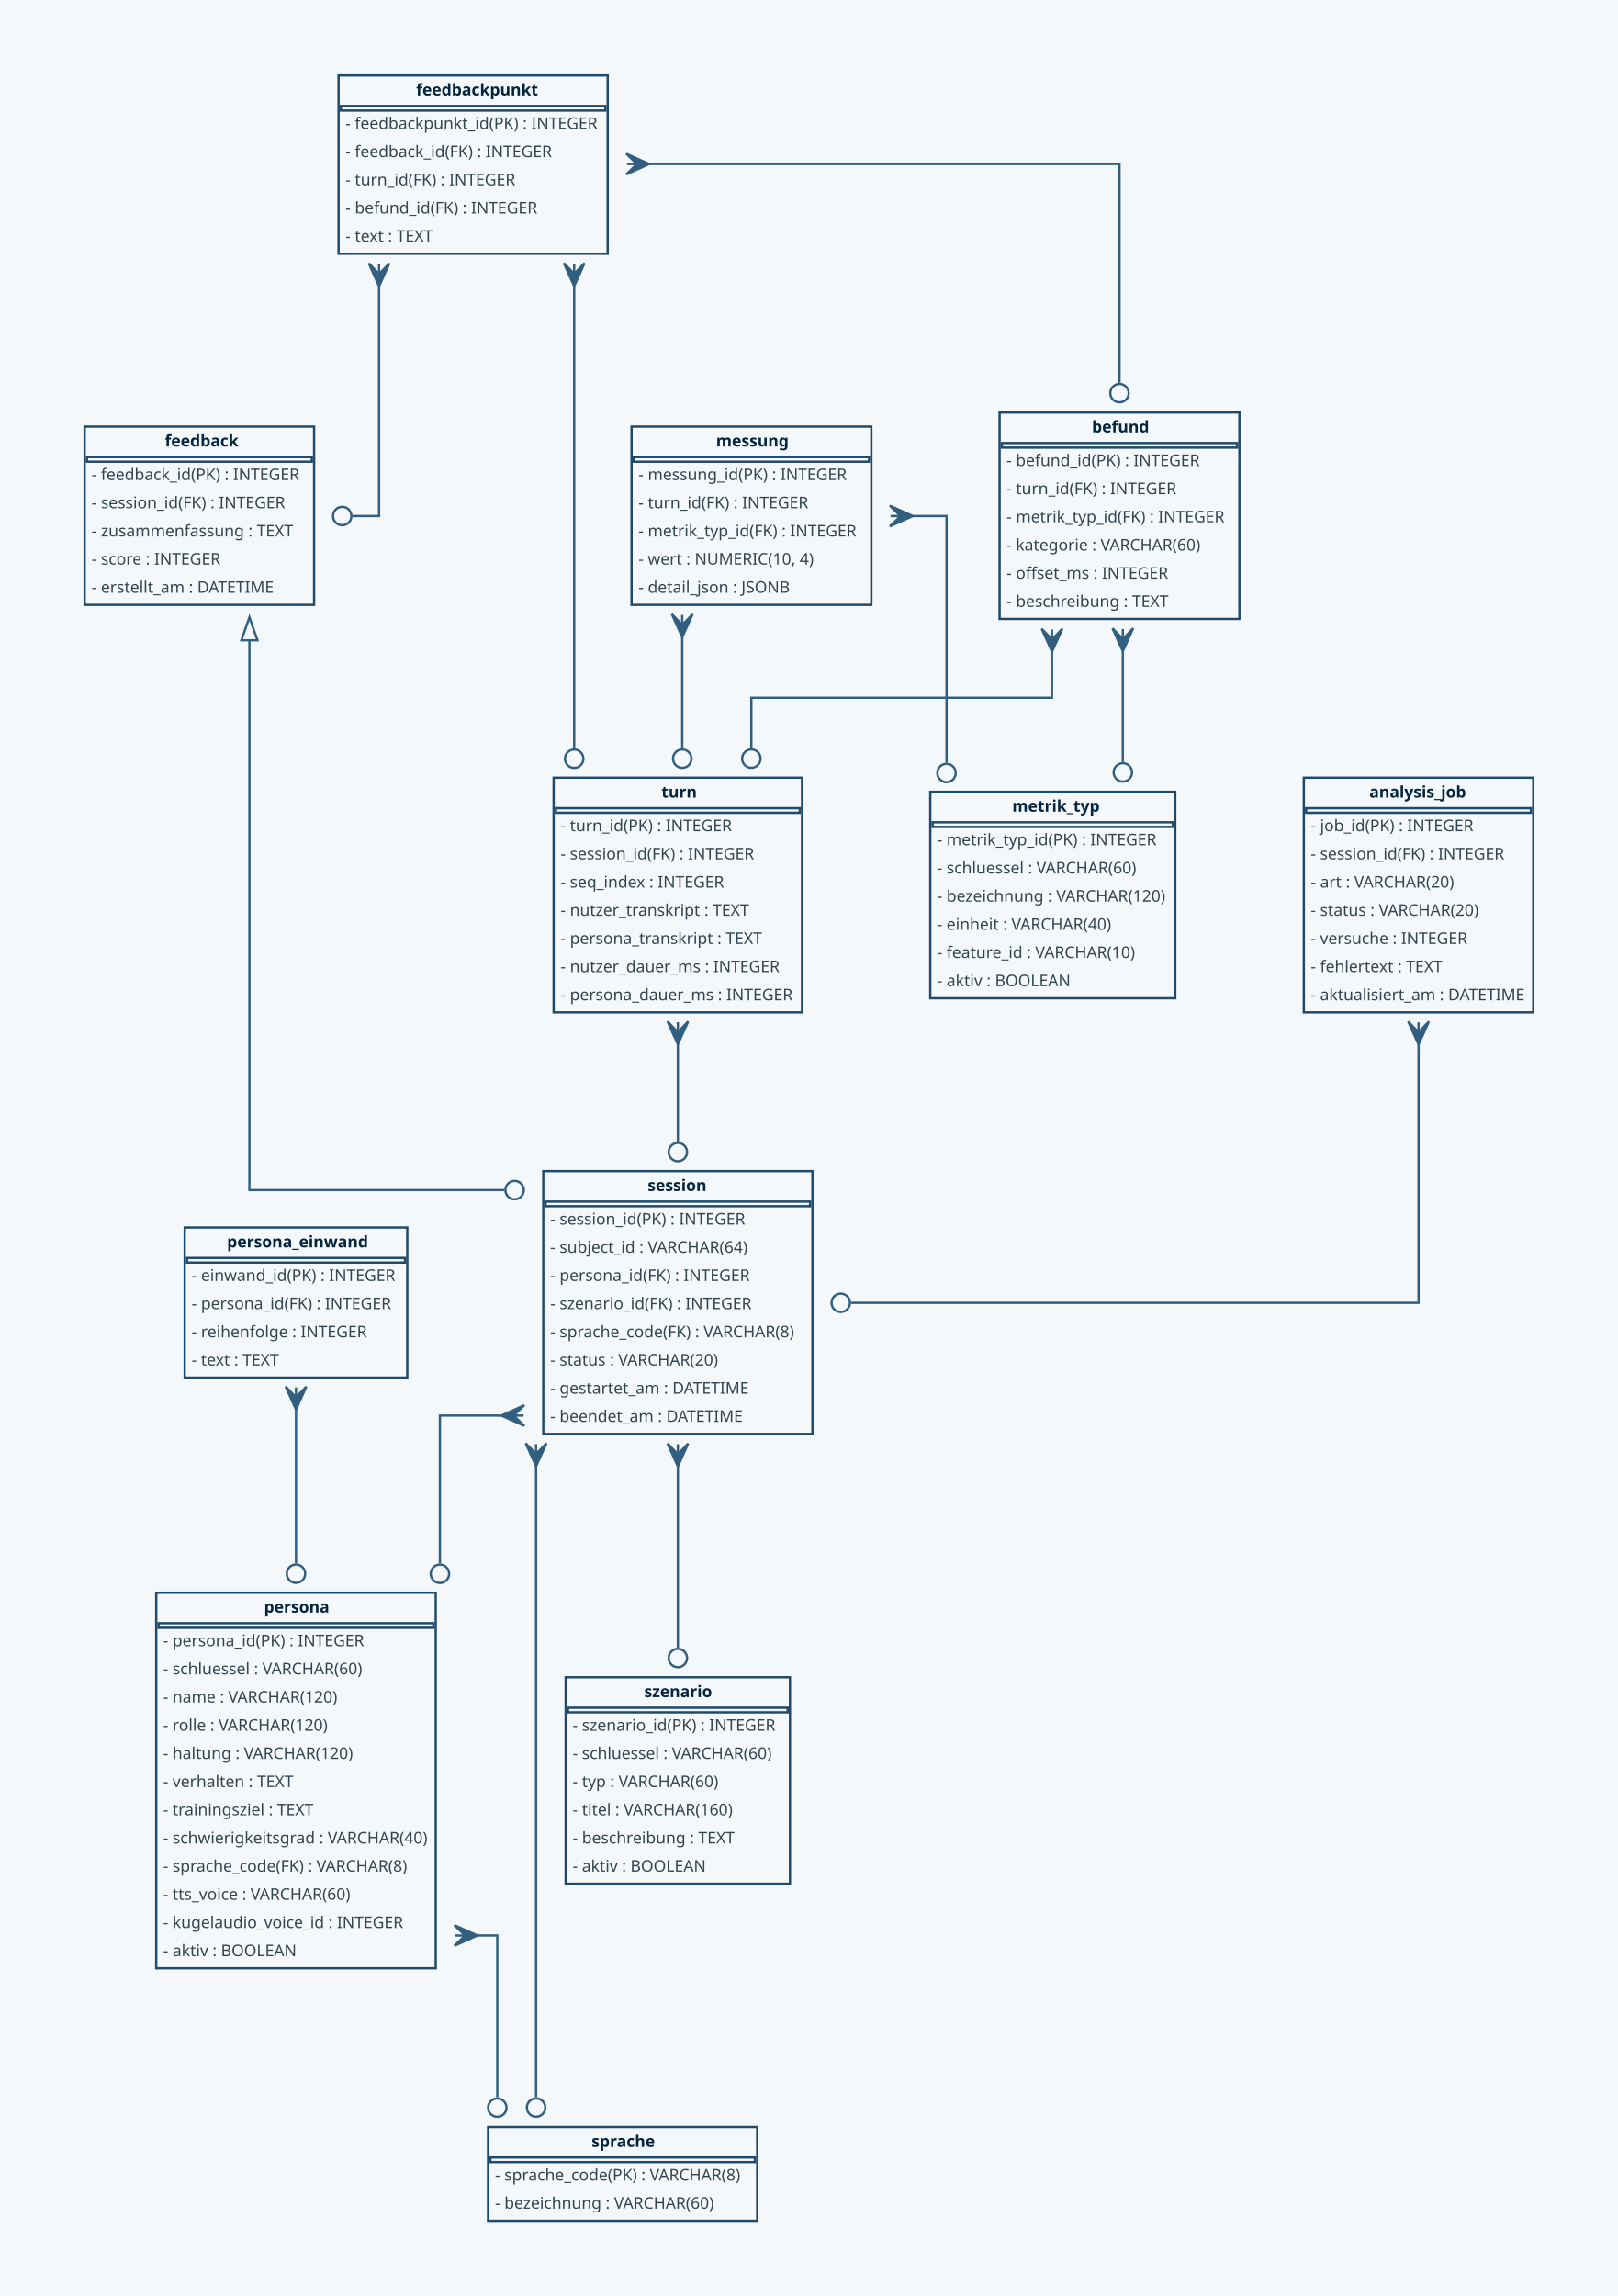
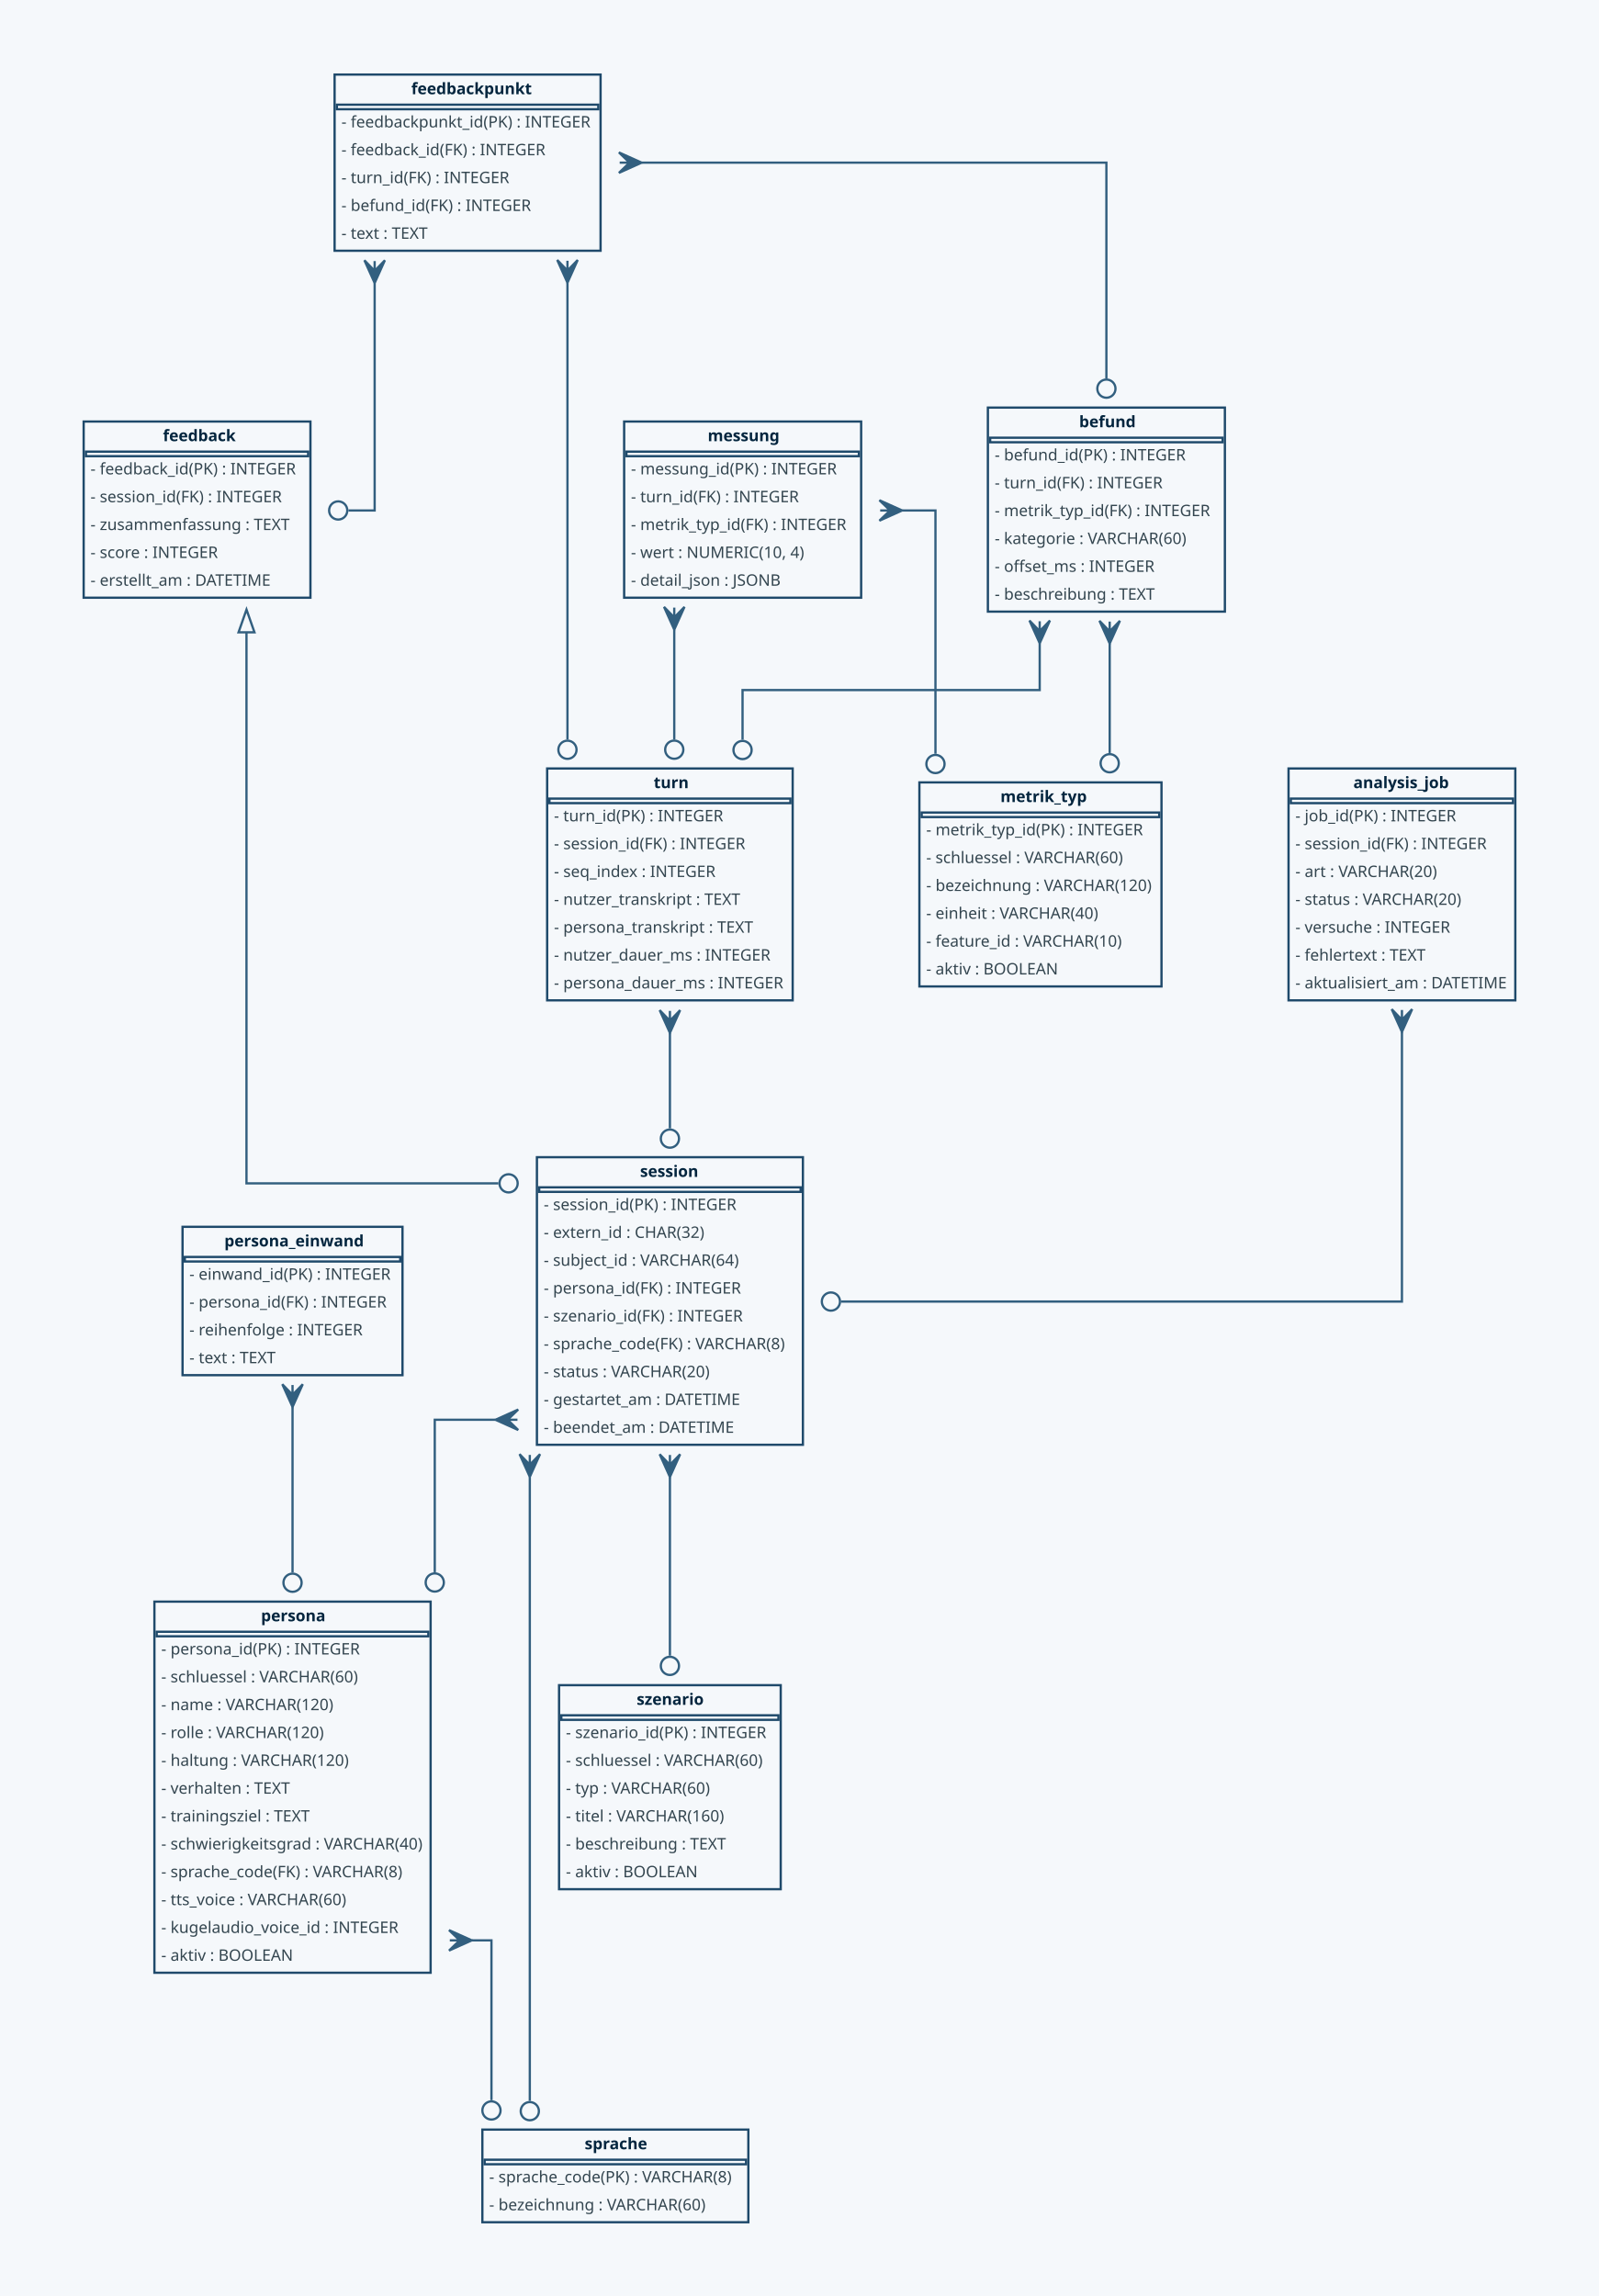
- <svg xmlns="http://www.w3.org/2000/svg" width="703pt" height="998pt" viewBox="0.00 0.00 703.00 998.00">
-   <g id="graph0" class="graph" transform="scale(1 1) rotate(0) translate(28.8 969.3)">
-     <polygon fill="#f5f8fb" stroke="none" points="-28.8,28.8 -28.8,-969.3 674.55,-969.3 674.55,28.8 -28.8,28.8" />
+ <svg xmlns="http://www.w3.org/2000/svg" width="703pt" height="1010pt" viewBox="0.00 0.00 703.00 1010.00">
+   <g id="graph0" class="graph" transform="scale(1 1) rotate(0) translate(28.8 981.55)">
+     <polygon fill="#f5f8fb" stroke="none" points="-28.8,28.8 -28.8,-981.55 674.55,-981.55 674.55,28.8 -28.8,28.8" />
    <g id="node1" class="node">
      <polygon fill="none" stroke="#1f4a6b" points="39.12,-113.75 39.12,-277 160.62,-277 160.62,-113.75 39.12,-113.75" />
      <text xml:space="preserve" text-anchor="start" x="86" y="-268.35" font-family="IBM Plex Mono" font-weight="bold" font-size="7.00" fill="#03253e">persona</text>
      <polygon fill="none" stroke="#1f4a6b" points="40.12,-261.75 40.12,-263.75 159.62,-263.75 159.62,-261.75 40.12,-261.75" />
      <text xml:space="preserve" text-anchor="start" x="42.12" y="-253.75" font-family="IBM Plex Mono" font-size="7.00" fill="#33454f">- persona_id(PK) : INTEGER</text>
      <text xml:space="preserve" text-anchor="start" x="42.12" y="-241.5" font-family="IBM Plex Mono" font-size="7.00" fill="#33454f">- schluessel : VARCHAR(60)</text>
      <text xml:space="preserve" text-anchor="start" x="42.12" y="-229.25" font-family="IBM Plex Mono" font-size="7.00" fill="#33454f">- name : VARCHAR(120)</text>
      <text xml:space="preserve" text-anchor="start" x="42.12" y="-217" font-family="IBM Plex Mono" font-size="7.00" fill="#33454f">- rolle : VARCHAR(120)</text>
      <text xml:space="preserve" text-anchor="start" x="42.12" y="-204.75" font-family="IBM Plex Mono" font-size="7.00" fill="#33454f">- haltung : VARCHAR(120)</text>
      <text xml:space="preserve" text-anchor="start" x="42.12" y="-192.5" font-family="IBM Plex Mono" font-size="7.00" fill="#33454f">- verhalten : TEXT</text>
      <text xml:space="preserve" text-anchor="start" x="42.12" y="-180.25" font-family="IBM Plex Mono" font-size="7.00" fill="#33454f">- trainingsziel : TEXT</text>
      <text xml:space="preserve" text-anchor="start" x="42.12" y="-168" font-family="IBM Plex Mono" font-size="7.00" fill="#33454f">- schwierigkeitsgrad : VARCHAR(40)</text>
      <text xml:space="preserve" text-anchor="start" x="42.12" y="-155.75" font-family="IBM Plex Mono" font-size="7.00" fill="#33454f">- sprache_code(FK) : VARCHAR(8)</text>
      <text xml:space="preserve" text-anchor="start" x="42.12" y="-143.5" font-family="IBM Plex Mono" font-size="7.00" fill="#33454f">- tts_voice : VARCHAR(60)</text>
      <text xml:space="preserve" text-anchor="start" x="42.12" y="-131.25" font-family="IBM Plex Mono" font-size="7.00" fill="#33454f">- kugelaudio_voice_id : INTEGER</text>
      <text xml:space="preserve" text-anchor="start" x="42.12" y="-119" font-family="IBM Plex Mono" font-size="7.00" fill="#33454f">- aktiv : BOOLEAN</text>
    </g>
    <g id="node4" class="node">
      <polygon fill="none" stroke="#1f4a6b" points="183.38,-4 183.38,-44.75 300.38,-44.75 300.38,-4 183.38,-4" />
      <text xml:space="preserve" text-anchor="start" x="228.38" y="-36.1" font-family="IBM Plex Mono" font-weight="bold" font-size="7.00" fill="#03253e">sprache</text>
      <polygon fill="none" stroke="#1f4a6b" points="184.38,-29.5 184.38,-31.5 299.38,-31.5 299.38,-29.5 184.38,-29.5" />
      <text xml:space="preserve" text-anchor="start" x="186.38" y="-21.5" font-family="IBM Plex Mono" font-size="7.00" fill="#33454f">- sprache_code(PK) : VARCHAR(8)</text>
      <text xml:space="preserve" text-anchor="start" x="186.38" y="-9.25" font-family="IBM Plex Mono" font-size="7.00" fill="#33454f">- bezeichnung : VARCHAR(60)</text>
    </g>
    <g id="edge1" class="edge">
      <path fill="none" stroke="#325f7f" d="M178.83,-128C178.83,-128 187.38,-128 187.38,-128 187.38,-128 187.38,-57.67 187.38,-57.67" />
      <polygon fill="#325f7f" stroke="#325f7f" points="178.72,-128 168.72,-123.5 173.39,-128 169.06,-128 169.06,-128 169.06,-128 173.39,-128 168.72,-132.5 178.72,-128" />
      <ellipse fill="none" stroke="#325f7f" cx="187.38" cy="-53.17" rx="4" ry="4" />
    </g>
    <g id="node2" class="node">
-       <polygon fill="none" stroke="#1f4a6b" points="51.5,-370.5 51.5,-435.75 148.25,-435.75 148.25,-370.5 51.5,-370.5" />
-       <text xml:space="preserve" text-anchor="start" x="69.88" y="-427.1" font-family="IBM Plex Mono" font-weight="bold" font-size="7.00" fill="#03253e">persona_einwand</text>
-       <polygon fill="none" stroke="#1f4a6b" points="52.5,-420.5 52.5,-422.5 147.25,-422.5 147.25,-420.5 52.5,-420.5" />
-       <text xml:space="preserve" text-anchor="start" x="54.5" y="-412.5" font-family="IBM Plex Mono" font-size="7.00" fill="#33454f">- einwand_id(PK) : INTEGER</text>
-       <text xml:space="preserve" text-anchor="start" x="54.5" y="-400.25" font-family="IBM Plex Mono" font-size="7.00" fill="#33454f">- persona_id(FK) : INTEGER</text>
-       <text xml:space="preserve" text-anchor="start" x="54.5" y="-388" font-family="IBM Plex Mono" font-size="7.00" fill="#33454f">- reihenfolge : INTEGER</text>
-       <text xml:space="preserve" text-anchor="start" x="54.5" y="-375.75" font-family="IBM Plex Mono" font-size="7.00" fill="#33454f">- text : TEXT</text>
+       <polygon fill="none" stroke="#1f4a6b" points="51.5,-376.62 51.5,-441.88 148.25,-441.88 148.25,-376.62 51.5,-376.62" />
+       <text xml:space="preserve" text-anchor="start" x="69.88" y="-433.23" font-family="IBM Plex Mono" font-weight="bold" font-size="7.00" fill="#03253e">persona_einwand</text>
+       <polygon fill="none" stroke="#1f4a6b" points="52.5,-426.62 52.5,-428.62 147.25,-428.62 147.25,-426.62 52.5,-426.62" />
+       <text xml:space="preserve" text-anchor="start" x="54.5" y="-418.62" font-family="IBM Plex Mono" font-size="7.00" fill="#33454f">- einwand_id(PK) : INTEGER</text>
+       <text xml:space="preserve" text-anchor="start" x="54.5" y="-406.38" font-family="IBM Plex Mono" font-size="7.00" fill="#33454f">- persona_id(FK) : INTEGER</text>
+       <text xml:space="preserve" text-anchor="start" x="54.5" y="-394.12" font-family="IBM Plex Mono" font-size="7.00" fill="#33454f">- reihenfolge : INTEGER</text>
+       <text xml:space="preserve" text-anchor="start" x="54.5" y="-381.88" font-family="IBM Plex Mono" font-size="7.00" fill="#33454f">- text : TEXT</text>
    </g>
    <g id="edge2" class="edge">
-       <path fill="none" stroke="#325f7f" d="M99.88,-356.5C99.88,-356.5 99.88,-289.75 99.88,-289.75" />
-       <polygon fill="#325f7f" stroke="#325f7f" points="99.88,-356.6 95.38,-366.6 99.88,-361.94 99.88,-366.27 99.88,-366.27 99.88,-366.27 99.88,-361.94 104.38,-366.6 99.88,-356.6" />
-       <ellipse fill="none" stroke="#325f7f" cx="99.88" cy="-285.25" rx="4" ry="4" />
+       <path fill="none" stroke="#325f7f" d="M99.88,-362.53C99.88,-362.53 99.88,-289.82 99.88,-289.82" />
+       <polygon fill="#325f7f" stroke="#325f7f" points="99.88,-362.63 95.38,-372.63 99.88,-367.97 99.88,-372.3 99.88,-372.3 99.88,-372.3 99.88,-367.97 104.38,-372.63 99.88,-362.63" />
+       <ellipse fill="none" stroke="#325f7f" cx="99.88" cy="-285.32" rx="4" ry="4" />
    </g>
    <g id="node3" class="node">
      <polygon fill="none" stroke="#1f4a6b" points="217.12,-150.5 217.12,-240.25 314.62,-240.25 314.62,-150.5 217.12,-150.5" />
      <text xml:space="preserve" text-anchor="start" x="251.25" y="-231.6" font-family="IBM Plex Mono" font-weight="bold" font-size="7.00" fill="#03253e">szenario</text>
      <polygon fill="none" stroke="#1f4a6b" points="218.12,-225 218.12,-227 313.62,-227 313.62,-225 218.12,-225" />
      <text xml:space="preserve" text-anchor="start" x="220.12" y="-217" font-family="IBM Plex Mono" font-size="7.00" fill="#33454f">- szenario_id(PK) : INTEGER</text>
      <text xml:space="preserve" text-anchor="start" x="220.12" y="-204.75" font-family="IBM Plex Mono" font-size="7.00" fill="#33454f">- schluessel : VARCHAR(60)</text>
      <text xml:space="preserve" text-anchor="start" x="220.12" y="-192.5" font-family="IBM Plex Mono" font-size="7.00" fill="#33454f">- typ : VARCHAR(60)</text>
      <text xml:space="preserve" text-anchor="start" x="220.12" y="-180.25" font-family="IBM Plex Mono" font-size="7.00" fill="#33454f">- titel : VARCHAR(160)</text>
      <text xml:space="preserve" text-anchor="start" x="220.12" y="-168" font-family="IBM Plex Mono" font-size="7.00" fill="#33454f">- beschreibung : TEXT</text>
      <text xml:space="preserve" text-anchor="start" x="220.12" y="-155.75" font-family="IBM Plex Mono" font-size="7.00" fill="#33454f">- aktiv : BOOLEAN</text>
    </g>
    <g id="node5" class="node">
-       <polygon fill="none" stroke="#1f4a6b" points="375.62,-535.38 375.62,-625.12 482.12,-625.12 482.12,-535.38 375.62,-535.38" />
-       <text xml:space="preserve" text-anchor="start" x="411.25" y="-616.48" font-family="IBM Plex Mono" font-weight="bold" font-size="7.00" fill="#03253e">metrik_typ</text>
-       <polygon fill="none" stroke="#1f4a6b" points="376.62,-609.88 376.62,-611.88 481.12,-611.88 481.12,-609.88 376.62,-609.88" />
-       <text xml:space="preserve" text-anchor="start" x="378.62" y="-601.88" font-family="IBM Plex Mono" font-size="7.00" fill="#33454f">- metrik_typ_id(PK) : INTEGER</text>
-       <text xml:space="preserve" text-anchor="start" x="378.62" y="-589.62" font-family="IBM Plex Mono" font-size="7.00" fill="#33454f">- schluessel : VARCHAR(60)</text>
-       <text xml:space="preserve" text-anchor="start" x="378.62" y="-577.38" font-family="IBM Plex Mono" font-size="7.00" fill="#33454f">- bezeichnung : VARCHAR(120)</text>
-       <text xml:space="preserve" text-anchor="start" x="378.62" y="-565.12" font-family="IBM Plex Mono" font-size="7.00" fill="#33454f">- einheit : VARCHAR(40)</text>
-       <text xml:space="preserve" text-anchor="start" x="378.62" y="-552.88" font-family="IBM Plex Mono" font-size="7.00" fill="#33454f">- feature_id : VARCHAR(10)</text>
-       <text xml:space="preserve" text-anchor="start" x="378.62" y="-540.62" font-family="IBM Plex Mono" font-size="7.00" fill="#33454f">- aktiv : BOOLEAN</text>
+       <polygon fill="none" stroke="#1f4a6b" points="375.62,-547.62 375.62,-637.38 482.12,-637.38 482.12,-547.62 375.62,-547.62" />
+       <text xml:space="preserve" text-anchor="start" x="411.25" y="-628.73" font-family="IBM Plex Mono" font-weight="bold" font-size="7.00" fill="#03253e">metrik_typ</text>
+       <polygon fill="none" stroke="#1f4a6b" points="376.62,-622.12 376.62,-624.12 481.12,-624.12 481.12,-622.12 376.62,-622.12" />
+       <text xml:space="preserve" text-anchor="start" x="378.62" y="-614.12" font-family="IBM Plex Mono" font-size="7.00" fill="#33454f">- metrik_typ_id(PK) : INTEGER</text>
+       <text xml:space="preserve" text-anchor="start" x="378.62" y="-601.88" font-family="IBM Plex Mono" font-size="7.00" fill="#33454f">- schluessel : VARCHAR(60)</text>
+       <text xml:space="preserve" text-anchor="start" x="378.62" y="-589.62" font-family="IBM Plex Mono" font-size="7.00" fill="#33454f">- bezeichnung : VARCHAR(120)</text>
+       <text xml:space="preserve" text-anchor="start" x="378.62" y="-577.38" font-family="IBM Plex Mono" font-size="7.00" fill="#33454f">- einheit : VARCHAR(40)</text>
+       <text xml:space="preserve" text-anchor="start" x="378.62" y="-565.12" font-family="IBM Plex Mono" font-size="7.00" fill="#33454f">- feature_id : VARCHAR(10)</text>
+       <text xml:space="preserve" text-anchor="start" x="378.62" y="-552.88" font-family="IBM Plex Mono" font-size="7.00" fill="#33454f">- aktiv : BOOLEAN</text>
    </g>
    <g id="node6" class="node">
-       <polygon fill="none" stroke="#1f4a6b" points="207.38,-346 207.38,-460.25 324.38,-460.25 324.38,-346 207.38,-346" />
-       <text xml:space="preserve" text-anchor="start" x="252.75" y="-451.6" font-family="IBM Plex Mono" font-weight="bold" font-size="7.00" fill="#03253e">session</text>
-       <polygon fill="none" stroke="#1f4a6b" points="208.38,-445 208.38,-447 323.38,-447 323.38,-445 208.38,-445" />
-       <text xml:space="preserve" text-anchor="start" x="210.38" y="-437" font-family="IBM Plex Mono" font-size="7.00" fill="#33454f">- session_id(PK) : INTEGER</text>
+       <polygon fill="none" stroke="#1f4a6b" points="207.38,-346 207.38,-472.5 324.38,-472.5 324.38,-346 207.38,-346" />
+       <text xml:space="preserve" text-anchor="start" x="252.75" y="-463.85" font-family="IBM Plex Mono" font-weight="bold" font-size="7.00" fill="#03253e">session</text>
+       <polygon fill="none" stroke="#1f4a6b" points="208.38,-457.25 208.38,-459.25 323.38,-459.25 323.38,-457.25 208.38,-457.25" />
+       <text xml:space="preserve" text-anchor="start" x="210.38" y="-449.25" font-family="IBM Plex Mono" font-size="7.00" fill="#33454f">- session_id(PK) : INTEGER</text>
+       <text xml:space="preserve" text-anchor="start" x="210.38" y="-437" font-family="IBM Plex Mono" font-size="7.00" fill="#33454f">- extern_id : CHAR(32)</text>
      <text xml:space="preserve" text-anchor="start" x="210.38" y="-424.75" font-family="IBM Plex Mono" font-size="7.00" fill="#33454f">- subject_id : VARCHAR(64)</text>
      <text xml:space="preserve" text-anchor="start" x="210.38" y="-412.5" font-family="IBM Plex Mono" font-size="7.00" fill="#33454f">- persona_id(FK) : INTEGER</text>
      <text xml:space="preserve" text-anchor="start" x="210.38" y="-400.25" font-family="IBM Plex Mono" font-size="7.00" fill="#33454f">- szenario_id(FK) : INTEGER</text>
      <text xml:space="preserve" text-anchor="start" x="210.38" y="-388" font-family="IBM Plex Mono" font-size="7.00" fill="#33454f">- sprache_code(FK) : VARCHAR(8)</text>
      <text xml:space="preserve" text-anchor="start" x="210.38" y="-375.75" font-family="IBM Plex Mono" font-size="7.00" fill="#33454f">- status : VARCHAR(20)</text>
      <text xml:space="preserve" text-anchor="start" x="210.38" y="-363.5" font-family="IBM Plex Mono" font-size="7.00" fill="#33454f">- gestartet_am : DATETIME</text>
      <text xml:space="preserve" text-anchor="start" x="210.38" y="-351.25" font-family="IBM Plex Mono" font-size="7.00" fill="#33454f">- beendet_am : DATETIME</text>
    </g>
+     <g id="edge4" class="edge">
+       <path fill="none" stroke="#325f7f" d="M189.05,-357C189.05,-357 162.44,-357 162.44,-357 162.44,-357 162.44,-289.92 162.44,-289.92" />
+       <polygon fill="#325f7f" stroke="#325f7f" points="189.15,-357 199.15,-361.5 194.49,-357 198.82,-357 198.82,-357 198.82,-357 194.49,-357 199.15,-352.5 189.15,-357" />
+       <ellipse fill="none" stroke="#325f7f" cx="162.44" cy="-285.42" rx="4" ry="4" />
+     </g>
+     <g id="edge3" class="edge">
+       <path fill="none" stroke="#325f7f" d="M265.88,-331.72C265.88,-331.72 265.88,-253.24 265.88,-253.24" />
+       <polygon fill="#325f7f" stroke="#325f7f" points="265.88,-331.83 261.38,-341.83 265.88,-337.17 265.88,-341.5 265.88,-341.5 265.88,-341.5 265.88,-337.17 270.38,-341.83 265.88,-331.83" />
+       <ellipse fill="none" stroke="#325f7f" cx="265.88" cy="-248.74" rx="4" ry="4" />
+     </g>
    <g id="edge5" class="edge">
-       <path fill="none" stroke="#325f7f" d="M189.05,-354C189.05,-354 162.44,-354 162.44,-354 162.44,-354 162.44,-289.72 162.44,-289.72" />
-       <polygon fill="#325f7f" stroke="#325f7f" points="189.15,-354 199.15,-358.5 194.49,-354 198.82,-354 198.82,-354 198.82,-354 194.49,-354 199.15,-349.5 189.15,-354" />
-       <ellipse fill="none" stroke="#325f7f" cx="162.44" cy="-285.22" rx="4" ry="4" />
-     </g>
-     <g id="edge4" class="edge">
-       <path fill="none" stroke="#325f7f" d="M265.88,-331.76C265.88,-331.76 265.88,-253.11 265.88,-253.11" />
-       <polygon fill="#325f7f" stroke="#325f7f" points="265.88,-331.86 261.38,-341.86 265.88,-337.2 265.88,-341.53 265.88,-341.53 265.88,-341.53 265.88,-337.2 270.38,-341.86 265.88,-331.86" />
-       <ellipse fill="none" stroke="#325f7f" cx="265.88" cy="-248.61" rx="4" ry="4" />
-     </g>
-     <g id="edge3" class="edge">
-       <path fill="none" stroke="#325f7f" d="M204.25,-331.83C204.25,-331.83 204.25,-57.69 204.25,-57.69" />
-       <polygon fill="#325f7f" stroke="#325f7f" points="204.25,-331.94 199.75,-341.94 204.25,-337.27 204.25,-341.6 204.25,-341.6 204.25,-341.6 204.25,-337.27 208.75,-341.94 204.25,-331.94" />
-       <ellipse fill="none" stroke="#325f7f" cx="204.25" cy="-53.19" rx="4" ry="4" />
+       <path fill="none" stroke="#325f7f" d="M204.25,-331.77C204.25,-331.77 204.25,-57.36 204.25,-57.36" />
+       <polygon fill="#325f7f" stroke="#325f7f" points="204.25,-331.88 199.75,-341.88 204.25,-337.21 204.25,-341.54 204.25,-341.54 204.25,-341.54 204.25,-337.21 208.75,-341.88 204.25,-331.88" />
+       <ellipse fill="none" stroke="#325f7f" cx="204.25" cy="-52.86" rx="4" ry="4" />
    </g>
    <g id="node7" class="node">
-       <polygon fill="none" stroke="#1f4a6b" points="211.88,-529.25 211.88,-631.25 319.88,-631.25 319.88,-529.25 211.88,-529.25" />
-       <text xml:space="preserve" text-anchor="start" x="258.75" y="-622.6" font-family="IBM Plex Mono" font-weight="bold" font-size="7.00" fill="#03253e">turn</text>
-       <polygon fill="none" stroke="#1f4a6b" points="212.88,-616 212.88,-618 318.88,-618 318.88,-616 212.88,-616" />
-       <text xml:space="preserve" text-anchor="start" x="214.88" y="-608" font-family="IBM Plex Mono" font-size="7.00" fill="#33454f">- turn_id(PK) : INTEGER</text>
-       <text xml:space="preserve" text-anchor="start" x="214.88" y="-595.75" font-family="IBM Plex Mono" font-size="7.00" fill="#33454f">- session_id(FK) : INTEGER</text>
-       <text xml:space="preserve" text-anchor="start" x="214.88" y="-583.5" font-family="IBM Plex Mono" font-size="7.00" fill="#33454f">- seq_index : INTEGER</text>
-       <text xml:space="preserve" text-anchor="start" x="214.88" y="-571.25" font-family="IBM Plex Mono" font-size="7.00" fill="#33454f">- nutzer_transkript : TEXT</text>
-       <text xml:space="preserve" text-anchor="start" x="214.88" y="-559" font-family="IBM Plex Mono" font-size="7.00" fill="#33454f">- persona_transkript : TEXT</text>
-       <text xml:space="preserve" text-anchor="start" x="214.88" y="-546.75" font-family="IBM Plex Mono" font-size="7.00" fill="#33454f">- nutzer_dauer_ms : INTEGER</text>
-       <text xml:space="preserve" text-anchor="start" x="214.88" y="-534.5" font-family="IBM Plex Mono" font-size="7.00" fill="#33454f">- persona_dauer_ms : INTEGER</text>
+       <polygon fill="none" stroke="#1f4a6b" points="211.88,-541.5 211.88,-643.5 319.88,-643.5 319.88,-541.5 211.88,-541.5" />
+       <text xml:space="preserve" text-anchor="start" x="258.75" y="-634.85" font-family="IBM Plex Mono" font-weight="bold" font-size="7.00" fill="#03253e">turn</text>
+       <polygon fill="none" stroke="#1f4a6b" points="212.88,-628.25 212.88,-630.25 318.88,-630.25 318.88,-628.25 212.88,-628.25" />
+       <text xml:space="preserve" text-anchor="start" x="214.88" y="-620.25" font-family="IBM Plex Mono" font-size="7.00" fill="#33454f">- turn_id(PK) : INTEGER</text>
+       <text xml:space="preserve" text-anchor="start" x="214.88" y="-608" font-family="IBM Plex Mono" font-size="7.00" fill="#33454f">- session_id(FK) : INTEGER</text>
+       <text xml:space="preserve" text-anchor="start" x="214.88" y="-595.75" font-family="IBM Plex Mono" font-size="7.00" fill="#33454f">- seq_index : INTEGER</text>
+       <text xml:space="preserve" text-anchor="start" x="214.88" y="-583.5" font-family="IBM Plex Mono" font-size="7.00" fill="#33454f">- nutzer_transkript : TEXT</text>
+       <text xml:space="preserve" text-anchor="start" x="214.88" y="-571.25" font-family="IBM Plex Mono" font-size="7.00" fill="#33454f">- persona_transkript : TEXT</text>
+       <text xml:space="preserve" text-anchor="start" x="214.88" y="-559" font-family="IBM Plex Mono" font-size="7.00" fill="#33454f">- nutzer_dauer_ms : INTEGER</text>
+       <text xml:space="preserve" text-anchor="start" x="214.88" y="-546.75" font-family="IBM Plex Mono" font-size="7.00" fill="#33454f">- persona_dauer_ms : INTEGER</text>
    </g>
    <g id="edge6" class="edge">
-       <path fill="none" stroke="#325f7f" d="M265.88,-515.22C265.88,-515.22 265.88,-473.02 265.88,-473.02" />
-       <polygon fill="#325f7f" stroke="#325f7f" points="265.88,-515.33 261.38,-525.33 265.88,-520.66 265.88,-524.99 265.88,-524.99 265.88,-524.99 265.88,-520.66 270.38,-525.33 265.88,-515.33" />
-       <ellipse fill="none" stroke="#325f7f" cx="265.88" cy="-468.52" rx="4" ry="4" />
+       <path fill="none" stroke="#325f7f" d="M265.88,-527.08C265.88,-527.08 265.88,-485.18 265.88,-485.18" />
+       <polygon fill="#325f7f" stroke="#325f7f" points="265.88,-527.18 261.38,-537.18 265.88,-532.52 265.88,-536.85 265.88,-536.85 265.88,-536.85 265.88,-532.52 270.38,-537.18 265.88,-527.18" />
+       <ellipse fill="none" stroke="#325f7f" cx="265.88" cy="-480.68" rx="4" ry="4" />
    </g>
    <g id="node8" class="node">
-       <polygon fill="none" stroke="#1f4a6b" points="245.75,-706.38 245.75,-783.88 350,-783.88 350,-706.38 245.75,-706.38" />
-       <text xml:space="preserve" text-anchor="start" x="282.5" y="-775.23" font-family="IBM Plex Mono" font-weight="bold" font-size="7.00" fill="#03253e">messung</text>
-       <polygon fill="none" stroke="#1f4a6b" points="246.75,-768.62 246.75,-770.62 349,-770.62 349,-768.62 246.75,-768.62" />
-       <text xml:space="preserve" text-anchor="start" x="248.75" y="-760.62" font-family="IBM Plex Mono" font-size="7.00" fill="#33454f">- messung_id(PK) : INTEGER</text>
-       <text xml:space="preserve" text-anchor="start" x="248.75" y="-748.38" font-family="IBM Plex Mono" font-size="7.00" fill="#33454f">- turn_id(FK) : INTEGER</text>
-       <text xml:space="preserve" text-anchor="start" x="248.75" y="-736.12" font-family="IBM Plex Mono" font-size="7.00" fill="#33454f">- metrik_typ_id(FK) : INTEGER</text>
-       <text xml:space="preserve" text-anchor="start" x="248.75" y="-723.88" font-family="IBM Plex Mono" font-size="7.00" fill="#33454f">- wert : NUMERIC(10, 4)</text>
-       <text xml:space="preserve" text-anchor="start" x="248.75" y="-711.62" font-family="IBM Plex Mono" font-size="7.00" fill="#33454f">- detail_json : JSONB</text>
+       <polygon fill="none" stroke="#1f4a6b" points="245.75,-718.62 245.75,-796.12 350,-796.12 350,-718.62 245.75,-718.62" />
+       <text xml:space="preserve" text-anchor="start" x="282.5" y="-787.48" font-family="IBM Plex Mono" font-weight="bold" font-size="7.00" fill="#03253e">messung</text>
+       <polygon fill="none" stroke="#1f4a6b" points="246.75,-780.88 246.75,-782.88 349,-782.88 349,-780.88 246.75,-780.88" />
+       <text xml:space="preserve" text-anchor="start" x="248.75" y="-772.88" font-family="IBM Plex Mono" font-size="7.00" fill="#33454f">- messung_id(PK) : INTEGER</text>
+       <text xml:space="preserve" text-anchor="start" x="248.75" y="-760.62" font-family="IBM Plex Mono" font-size="7.00" fill="#33454f">- turn_id(FK) : INTEGER</text>
+       <text xml:space="preserve" text-anchor="start" x="248.75" y="-748.38" font-family="IBM Plex Mono" font-size="7.00" fill="#33454f">- metrik_typ_id(FK) : INTEGER</text>
+       <text xml:space="preserve" text-anchor="start" x="248.75" y="-736.12" font-family="IBM Plex Mono" font-size="7.00" fill="#33454f">- wert : NUMERIC(10, 4)</text>
+       <text xml:space="preserve" text-anchor="start" x="248.75" y="-723.88" font-family="IBM Plex Mono" font-size="7.00" fill="#33454f">- detail_json : JSONB</text>
    </g>
    <g id="edge7" class="edge">
-       <path fill="none" stroke="#325f7f" d="M368.14,-745C368.14,-745 382.69,-745 382.69,-745 382.69,-745 382.69,-637.79 382.69,-637.79" />
-       <polygon fill="#325f7f" stroke="#325f7f" points="368.03,-745 358.03,-740.5 362.7,-745 358.37,-745 358.37,-745 358.37,-745 362.7,-745 358.03,-749.5 368.03,-745" />
-       <ellipse fill="none" stroke="#325f7f" cx="382.69" cy="-633.29" rx="4" ry="4" />
+       <path fill="none" stroke="#325f7f" d="M368.14,-757C368.14,-757 382.69,-757 382.69,-757 382.69,-757 382.69,-649.97 382.69,-649.97" />
+       <polygon fill="#325f7f" stroke="#325f7f" points="368.03,-757 358.03,-752.5 362.7,-757 358.37,-757 358.37,-757 358.37,-757 362.7,-757 358.03,-761.5 368.03,-757" />
+       <ellipse fill="none" stroke="#325f7f" cx="382.69" cy="-645.47" rx="4" ry="4" />
    </g>
    <g id="edge8" class="edge">
-       <path fill="none" stroke="#325f7f" d="M267.79,-692.22C267.79,-692.22 267.79,-644.02 267.79,-644.02" />
-       <polygon fill="#325f7f" stroke="#325f7f" points="267.79,-692.33 263.29,-702.33 267.79,-697.67 267.79,-702 267.79,-702 267.79,-702 267.79,-697.67 272.29,-702.33 267.79,-692.33" />
-       <ellipse fill="none" stroke="#325f7f" cx="267.79" cy="-639.52" rx="4" ry="4" />
+       <path fill="none" stroke="#325f7f" d="M267.79,-704.47C267.79,-704.47 267.79,-656.27 267.79,-656.27" />
+       <polygon fill="#325f7f" stroke="#325f7f" points="267.79,-704.58 263.29,-714.58 267.79,-709.92 267.79,-714.25 267.79,-714.25 267.79,-714.25 267.79,-709.92 272.29,-714.58 267.79,-704.58" />
+       <ellipse fill="none" stroke="#325f7f" cx="267.79" cy="-651.77" rx="4" ry="4" />
    </g>
    <g id="node9" class="node">
-       <polygon fill="none" stroke="#1f4a6b" points="405.75,-700.25 405.75,-790 510,-790 510,-700.25 405.75,-700.25" />
-       <text xml:space="preserve" text-anchor="start" x="445.88" y="-781.35" font-family="IBM Plex Mono" font-weight="bold" font-size="7.00" fill="#03253e">befund</text>
-       <polygon fill="none" stroke="#1f4a6b" points="406.75,-774.75 406.75,-776.75 509,-776.75 509,-774.75 406.75,-774.75" />
-       <text xml:space="preserve" text-anchor="start" x="408.75" y="-766.75" font-family="IBM Plex Mono" font-size="7.00" fill="#33454f">- befund_id(PK) : INTEGER</text>
-       <text xml:space="preserve" text-anchor="start" x="408.75" y="-754.5" font-family="IBM Plex Mono" font-size="7.00" fill="#33454f">- turn_id(FK) : INTEGER</text>
-       <text xml:space="preserve" text-anchor="start" x="408.75" y="-742.25" font-family="IBM Plex Mono" font-size="7.00" fill="#33454f">- metrik_typ_id(FK) : INTEGER</text>
-       <text xml:space="preserve" text-anchor="start" x="408.75" y="-730" font-family="IBM Plex Mono" font-size="7.00" fill="#33454f">- kategorie : VARCHAR(60)</text>
-       <text xml:space="preserve" text-anchor="start" x="408.75" y="-717.75" font-family="IBM Plex Mono" font-size="7.00" fill="#33454f">- offset_ms : INTEGER</text>
-       <text xml:space="preserve" text-anchor="start" x="408.75" y="-705.5" font-family="IBM Plex Mono" font-size="7.00" fill="#33454f">- beschreibung : TEXT</text>
+       <polygon fill="none" stroke="#1f4a6b" points="405.75,-712.5 405.75,-802.25 510,-802.25 510,-712.5 405.75,-712.5" />
+       <text xml:space="preserve" text-anchor="start" x="445.88" y="-793.6" font-family="IBM Plex Mono" font-weight="bold" font-size="7.00" fill="#03253e">befund</text>
+       <polygon fill="none" stroke="#1f4a6b" points="406.75,-787 406.75,-789 509,-789 509,-787 406.75,-787" />
+       <text xml:space="preserve" text-anchor="start" x="408.75" y="-779" font-family="IBM Plex Mono" font-size="7.00" fill="#33454f">- befund_id(PK) : INTEGER</text>
+       <text xml:space="preserve" text-anchor="start" x="408.75" y="-766.75" font-family="IBM Plex Mono" font-size="7.00" fill="#33454f">- turn_id(FK) : INTEGER</text>
+       <text xml:space="preserve" text-anchor="start" x="408.75" y="-754.5" font-family="IBM Plex Mono" font-size="7.00" fill="#33454f">- metrik_typ_id(FK) : INTEGER</text>
+       <text xml:space="preserve" text-anchor="start" x="408.75" y="-742.25" font-family="IBM Plex Mono" font-size="7.00" fill="#33454f">- kategorie : VARCHAR(60)</text>
+       <text xml:space="preserve" text-anchor="start" x="408.75" y="-730" font-family="IBM Plex Mono" font-size="7.00" fill="#33454f">- offset_ms : INTEGER</text>
+       <text xml:space="preserve" text-anchor="start" x="408.75" y="-717.75" font-family="IBM Plex Mono" font-size="7.00" fill="#33454f">- beschreibung : TEXT</text>
+     </g>
+     <g id="edge10" class="edge">
+       <path fill="none" stroke="#325f7f" d="M459.33,-698.36C459.33,-698.36 459.33,-650.3 459.33,-650.3" />
+       <polygon fill="#325f7f" stroke="#325f7f" points="459.33,-698.46 454.83,-708.46 459.33,-703.8 459.33,-708.13 459.33,-708.13 459.33,-708.13 459.33,-703.8 463.83,-708.46 459.33,-698.46" />
+       <ellipse fill="none" stroke="#325f7f" cx="459.33" cy="-645.8" rx="4" ry="4" />
    </g>
    <g id="edge9" class="edge">
-       <path fill="none" stroke="#325f7f" d="M459.33,-686.11C459.33,-686.11 459.33,-638.05 459.33,-638.05" />
-       <polygon fill="#325f7f" stroke="#325f7f" points="459.33,-686.21 454.83,-696.21 459.33,-691.55 459.33,-695.88 459.33,-695.88 459.33,-695.88 459.33,-691.55 463.83,-696.21 459.33,-686.21" />
-       <ellipse fill="none" stroke="#325f7f" cx="459.33" cy="-633.55" rx="4" ry="4" />
-     </g>
-     <g id="edge10" class="edge">
-       <path fill="none" stroke="#325f7f" d="M428.54,-685.92C428.54,-685.92 428.54,-666 428.54,-666 428.54,-666 297.83,-666 297.83,-666 297.83,-666 297.83,-644.04 297.83,-644.04" />
-       <polygon fill="#325f7f" stroke="#325f7f" points="428.54,-686.03 424.04,-696.03 428.54,-691.37 428.54,-695.7 428.54,-695.7 428.54,-695.7 428.54,-691.37 433.04,-696.03 428.54,-686.03" />
-       <ellipse fill="none" stroke="#325f7f" cx="297.83" cy="-639.54" rx="4" ry="4" />
+       <path fill="none" stroke="#325f7f" d="M428.54,-698.47C428.54,-698.47 428.54,-678 428.54,-678 428.54,-678 297.83,-678 297.83,-678 297.83,-678 297.83,-656.13 297.83,-656.13" />
+       <polygon fill="#325f7f" stroke="#325f7f" points="428.54,-698.58 424.04,-708.58 428.54,-703.92 428.54,-708.25 428.54,-708.25 428.54,-708.25 428.54,-703.92 433.04,-708.58 428.54,-698.58" />
+       <ellipse fill="none" stroke="#325f7f" cx="297.83" cy="-651.63" rx="4" ry="4" />
    </g>
    <g id="node10" class="node">
-       <polygon fill="none" stroke="#1f4a6b" points="8,-706.38 8,-783.88 107.75,-783.88 107.75,-706.38 8,-706.38" />
-       <text xml:space="preserve" text-anchor="start" x="42.88" y="-775.23" font-family="IBM Plex Mono" font-weight="bold" font-size="7.00" fill="#03253e">feedback</text>
-       <polygon fill="none" stroke="#1f4a6b" points="9,-768.62 9,-770.62 106.75,-770.62 106.75,-768.62 9,-768.62" />
-       <text xml:space="preserve" text-anchor="start" x="11" y="-760.62" font-family="IBM Plex Mono" font-size="7.00" fill="#33454f">- feedback_id(PK) : INTEGER</text>
-       <text xml:space="preserve" text-anchor="start" x="11" y="-748.38" font-family="IBM Plex Mono" font-size="7.00" fill="#33454f">- session_id(FK) : INTEGER</text>
-       <text xml:space="preserve" text-anchor="start" x="11" y="-736.12" font-family="IBM Plex Mono" font-size="7.00" fill="#33454f">- zusammenfassung : TEXT</text>
-       <text xml:space="preserve" text-anchor="start" x="11" y="-723.88" font-family="IBM Plex Mono" font-size="7.00" fill="#33454f">- score : INTEGER</text>
-       <text xml:space="preserve" text-anchor="start" x="11" y="-711.62" font-family="IBM Plex Mono" font-size="7.00" fill="#33454f">- erstellt_am : DATETIME</text>
+       <polygon fill="none" stroke="#1f4a6b" points="8,-718.62 8,-796.12 107.75,-796.12 107.75,-718.62 8,-718.62" />
+       <text xml:space="preserve" text-anchor="start" x="42.88" y="-787.48" font-family="IBM Plex Mono" font-weight="bold" font-size="7.00" fill="#03253e">feedback</text>
+       <polygon fill="none" stroke="#1f4a6b" points="9,-780.88 9,-782.88 106.75,-782.88 106.75,-780.88 9,-780.88" />
+       <text xml:space="preserve" text-anchor="start" x="11" y="-772.88" font-family="IBM Plex Mono" font-size="7.00" fill="#33454f">- feedback_id(PK) : INTEGER</text>
+       <text xml:space="preserve" text-anchor="start" x="11" y="-760.62" font-family="IBM Plex Mono" font-size="7.00" fill="#33454f">- session_id(FK) : INTEGER</text>
+       <text xml:space="preserve" text-anchor="start" x="11" y="-748.38" font-family="IBM Plex Mono" font-size="7.00" fill="#33454f">- zusammenfassung : TEXT</text>
+       <text xml:space="preserve" text-anchor="start" x="11" y="-736.12" font-family="IBM Plex Mono" font-size="7.00" fill="#33454f">- score : INTEGER</text>
+       <text xml:space="preserve" text-anchor="start" x="11" y="-723.88" font-family="IBM Plex Mono" font-size="7.00" fill="#33454f">- erstellt_am : DATETIME</text>
    </g>
    <g id="edge11" class="edge">
-       <path fill="none" stroke="#325f7f" d="M79.62,-690.99C79.62,-690.99 79.62,-452 79.62,-452 79.62,-452 190.42,-452 190.42,-452" />
-       <polygon fill="none" stroke="#325f7f" points="76.13,-690.99 79.63,-700.99 83.13,-690.99 76.13,-690.99" />
-       <ellipse fill="none" stroke="#325f7f" cx="194.92" cy="-452" rx="4" ry="4" />
+       <path fill="none" stroke="#325f7f" d="M79.62,-703.4C79.62,-703.4 79.62,-461 79.62,-461 79.62,-461 190.42,-461 190.42,-461" />
+       <polygon fill="none" stroke="#325f7f" points="76.13,-703.4 79.63,-713.4 83.13,-703.4 76.13,-703.4" />
+       <ellipse fill="none" stroke="#325f7f" cx="194.92" cy="-461" rx="4" ry="4" />
    </g>
    <g id="node11" class="node">
-       <polygon fill="none" stroke="#1f4a6b" points="118.38,-859 118.38,-936.5 235.38,-936.5 235.38,-859 118.38,-859" />
-       <text xml:space="preserve" text-anchor="start" x="152.12" y="-927.85" font-family="IBM Plex Mono" font-weight="bold" font-size="7.00" fill="#03253e">feedbackpunkt</text>
-       <polygon fill="none" stroke="#1f4a6b" points="119.38,-921.25 119.38,-923.25 234.38,-923.25 234.38,-921.25 119.38,-921.25" />
-       <text xml:space="preserve" text-anchor="start" x="121.38" y="-913.25" font-family="IBM Plex Mono" font-size="7.00" fill="#33454f">- feedbackpunkt_id(PK) : INTEGER</text>
-       <text xml:space="preserve" text-anchor="start" x="121.38" y="-901" font-family="IBM Plex Mono" font-size="7.00" fill="#33454f">- feedback_id(FK) : INTEGER</text>
-       <text xml:space="preserve" text-anchor="start" x="121.38" y="-888.75" font-family="IBM Plex Mono" font-size="7.00" fill="#33454f">- turn_id(FK) : INTEGER</text>
-       <text xml:space="preserve" text-anchor="start" x="121.38" y="-876.5" font-family="IBM Plex Mono" font-size="7.00" fill="#33454f">- befund_id(FK) : INTEGER</text>
-       <text xml:space="preserve" text-anchor="start" x="121.38" y="-864.25" font-family="IBM Plex Mono" font-size="7.00" fill="#33454f">- text : TEXT</text>
+       <polygon fill="none" stroke="#1f4a6b" points="118.38,-871.25 118.38,-948.75 235.38,-948.75 235.38,-871.25 118.38,-871.25" />
+       <text xml:space="preserve" text-anchor="start" x="152.12" y="-940.1" font-family="IBM Plex Mono" font-weight="bold" font-size="7.00" fill="#03253e">feedbackpunkt</text>
+       <polygon fill="none" stroke="#1f4a6b" points="119.38,-933.5 119.38,-935.5 234.38,-935.5 234.38,-933.5 119.38,-933.5" />
+       <text xml:space="preserve" text-anchor="start" x="121.38" y="-925.5" font-family="IBM Plex Mono" font-size="7.00" fill="#33454f">- feedbackpunkt_id(PK) : INTEGER</text>
+       <text xml:space="preserve" text-anchor="start" x="121.38" y="-913.25" font-family="IBM Plex Mono" font-size="7.00" fill="#33454f">- feedback_id(FK) : INTEGER</text>
+       <text xml:space="preserve" text-anchor="start" x="121.38" y="-901" font-family="IBM Plex Mono" font-size="7.00" fill="#33454f">- turn_id(FK) : INTEGER</text>
+       <text xml:space="preserve" text-anchor="start" x="121.38" y="-888.75" font-family="IBM Plex Mono" font-size="7.00" fill="#33454f">- befund_id(FK) : INTEGER</text>
+       <text xml:space="preserve" text-anchor="start" x="121.38" y="-876.5" font-family="IBM Plex Mono" font-size="7.00" fill="#33454f">- text : TEXT</text>
+     </g>
+     <g id="edge12" class="edge">
+       <path fill="none" stroke="#325f7f" d="M220.81,-857.07C220.81,-857.07 220.81,-656.24 220.81,-656.24" />
+       <polygon fill="#325f7f" stroke="#325f7f" points="220.81,-857.18 216.31,-867.18 220.81,-862.51 220.81,-866.84 220.81,-866.84 220.81,-866.84 220.81,-862.51 225.31,-867.18 220.81,-857.18" />
+       <ellipse fill="none" stroke="#325f7f" cx="220.81" cy="-651.74" rx="4" ry="4" />
    </g>
    <g id="edge14" class="edge">
-       <path fill="none" stroke="#325f7f" d="M220.81,-844.82C220.81,-844.82 220.81,-643.99 220.81,-643.99" />
-       <polygon fill="#325f7f" stroke="#325f7f" points="220.81,-844.93 216.31,-854.93 220.81,-850.26 220.81,-854.59 220.81,-854.59 220.81,-854.59 220.81,-850.26 225.31,-854.93 220.81,-844.93" />
-       <ellipse fill="none" stroke="#325f7f" cx="220.81" cy="-639.49" rx="4" ry="4" />
-     </g>
-     <g id="edge12" class="edge">
-       <path fill="none" stroke="#325f7f" d="M253.55,-898C253.55,-898 457.88,-898 457.88,-898 457.88,-898 457.88,-802.92 457.88,-802.92" />
-       <polygon fill="#325f7f" stroke="#325f7f" points="253.45,-898 243.45,-893.5 248.11,-898 243.78,-898 243.78,-898 243.78,-898 248.11,-898 243.45,-902.5 253.45,-898" />
-       <ellipse fill="none" stroke="#325f7f" cx="457.88" cy="-798.42" rx="4" ry="4" />
+       <path fill="none" stroke="#325f7f" d="M253.55,-910C253.55,-910 457.88,-910 457.88,-910 457.88,-910 457.88,-815.09 457.88,-815.09" />
+       <polygon fill="#325f7f" stroke="#325f7f" points="253.45,-910 243.45,-905.5 248.11,-910 243.78,-910 243.78,-910 243.78,-910 248.11,-910 243.45,-914.5 253.45,-910" />
+       <ellipse fill="none" stroke="#325f7f" cx="457.88" cy="-810.59" rx="4" ry="4" />
    </g>
    <g id="edge13" class="edge">
-       <path fill="none" stroke="#325f7f" d="M136,-844.76C136,-844.76 136,-745 136,-745 136,-745 124.47,-745 124.47,-745" />
-       <polygon fill="#325f7f" stroke="#325f7f" points="136,-844.87 131.5,-854.87 136,-850.2 136,-854.53 136,-854.53 136,-854.53 136,-850.2 140.5,-854.87 136,-844.87" />
-       <ellipse fill="none" stroke="#325f7f" cx="119.97" cy="-745" rx="4" ry="4" />
+       <path fill="none" stroke="#325f7f" d="M136,-856.94C136,-856.94 136,-757 136,-757 136,-757 124.47,-757 124.47,-757" />
+       <polygon fill="#325f7f" stroke="#325f7f" points="136,-857.05 131.5,-867.05 136,-862.38 136,-866.71 136,-866.71 136,-866.71 136,-862.38 140.5,-867.05 136,-857.05" />
+       <ellipse fill="none" stroke="#325f7f" cx="119.97" cy="-757" rx="4" ry="4" />
    </g>
    <g id="node12" class="node">
-       <polygon fill="none" stroke="#1f4a6b" points="538,-529.25 538,-631.25 637.75,-631.25 637.75,-529.25 538,-529.25" />
-       <text xml:space="preserve" text-anchor="start" x="566.5" y="-622.6" font-family="IBM Plex Mono" font-weight="bold" font-size="7.00" fill="#03253e">analysis_job</text>
-       <polygon fill="none" stroke="#1f4a6b" points="539,-616 539,-618 636.75,-618 636.75,-616 539,-616" />
-       <text xml:space="preserve" text-anchor="start" x="541" y="-608" font-family="IBM Plex Mono" font-size="7.00" fill="#33454f">- job_id(PK) : INTEGER</text>
-       <text xml:space="preserve" text-anchor="start" x="541" y="-595.75" font-family="IBM Plex Mono" font-size="7.00" fill="#33454f">- session_id(FK) : INTEGER</text>
-       <text xml:space="preserve" text-anchor="start" x="541" y="-583.5" font-family="IBM Plex Mono" font-size="7.00" fill="#33454f">- art : VARCHAR(20)</text>
-       <text xml:space="preserve" text-anchor="start" x="541" y="-571.25" font-family="IBM Plex Mono" font-size="7.00" fill="#33454f">- status : VARCHAR(20)</text>
-       <text xml:space="preserve" text-anchor="start" x="541" y="-559" font-family="IBM Plex Mono" font-size="7.00" fill="#33454f">- versuche : INTEGER</text>
-       <text xml:space="preserve" text-anchor="start" x="541" y="-546.75" font-family="IBM Plex Mono" font-size="7.00" fill="#33454f">- fehlertext : TEXT</text>
-       <text xml:space="preserve" text-anchor="start" x="541" y="-534.5" font-family="IBM Plex Mono" font-size="7.00" fill="#33454f">- aktualisiert_am : DATETIME</text>
+       <polygon fill="none" stroke="#1f4a6b" points="538,-541.5 538,-643.5 637.75,-643.5 637.75,-541.5 538,-541.5" />
+       <text xml:space="preserve" text-anchor="start" x="566.5" y="-634.85" font-family="IBM Plex Mono" font-weight="bold" font-size="7.00" fill="#03253e">analysis_job</text>
+       <polygon fill="none" stroke="#1f4a6b" points="539,-628.25 539,-630.25 636.75,-630.25 636.75,-628.25 539,-628.25" />
+       <text xml:space="preserve" text-anchor="start" x="541" y="-620.25" font-family="IBM Plex Mono" font-size="7.00" fill="#33454f">- job_id(PK) : INTEGER</text>
+       <text xml:space="preserve" text-anchor="start" x="541" y="-608" font-family="IBM Plex Mono" font-size="7.00" fill="#33454f">- session_id(FK) : INTEGER</text>
+       <text xml:space="preserve" text-anchor="start" x="541" y="-595.75" font-family="IBM Plex Mono" font-size="7.00" fill="#33454f">- art : VARCHAR(20)</text>
+       <text xml:space="preserve" text-anchor="start" x="541" y="-583.5" font-family="IBM Plex Mono" font-size="7.00" fill="#33454f">- status : VARCHAR(20)</text>
+       <text xml:space="preserve" text-anchor="start" x="541" y="-571.25" font-family="IBM Plex Mono" font-size="7.00" fill="#33454f">- versuche : INTEGER</text>
+       <text xml:space="preserve" text-anchor="start" x="541" y="-559" font-family="IBM Plex Mono" font-size="7.00" fill="#33454f">- fehlertext : TEXT</text>
+       <text xml:space="preserve" text-anchor="start" x="541" y="-546.75" font-family="IBM Plex Mono" font-size="7.00" fill="#33454f">- aktualisiert_am : DATETIME</text>
    </g>
    <g id="edge15" class="edge">
-       <path fill="none" stroke="#325f7f" d="M587.88,-515.18C587.88,-515.18 587.88,-403 587.88,-403 587.88,-403 341.2,-403 341.2,-403" />
-       <polygon fill="#325f7f" stroke="#325f7f" points="587.88,-515.29 583.38,-525.29 587.88,-520.62 587.88,-524.95 587.88,-524.95 587.88,-524.95 587.88,-520.62 592.38,-525.29 587.88,-515.29" />
-       <ellipse fill="none" stroke="#325f7f" cx="336.7" cy="-403" rx="4" ry="4" />
+       <path fill="none" stroke="#325f7f" d="M587.88,-527.5C587.88,-527.5 587.88,-409 587.88,-409 587.88,-409 341.2,-409 341.2,-409" />
+       <polygon fill="#325f7f" stroke="#325f7f" points="587.88,-527.61 583.38,-537.61 587.88,-532.94 587.88,-537.27 587.88,-537.27 587.88,-537.27 587.88,-532.94 592.38,-537.61 587.88,-527.61" />
+       <ellipse fill="none" stroke="#325f7f" cx="336.7" cy="-409" rx="4" ry="4" />
    </g>
  </g>
</svg>
